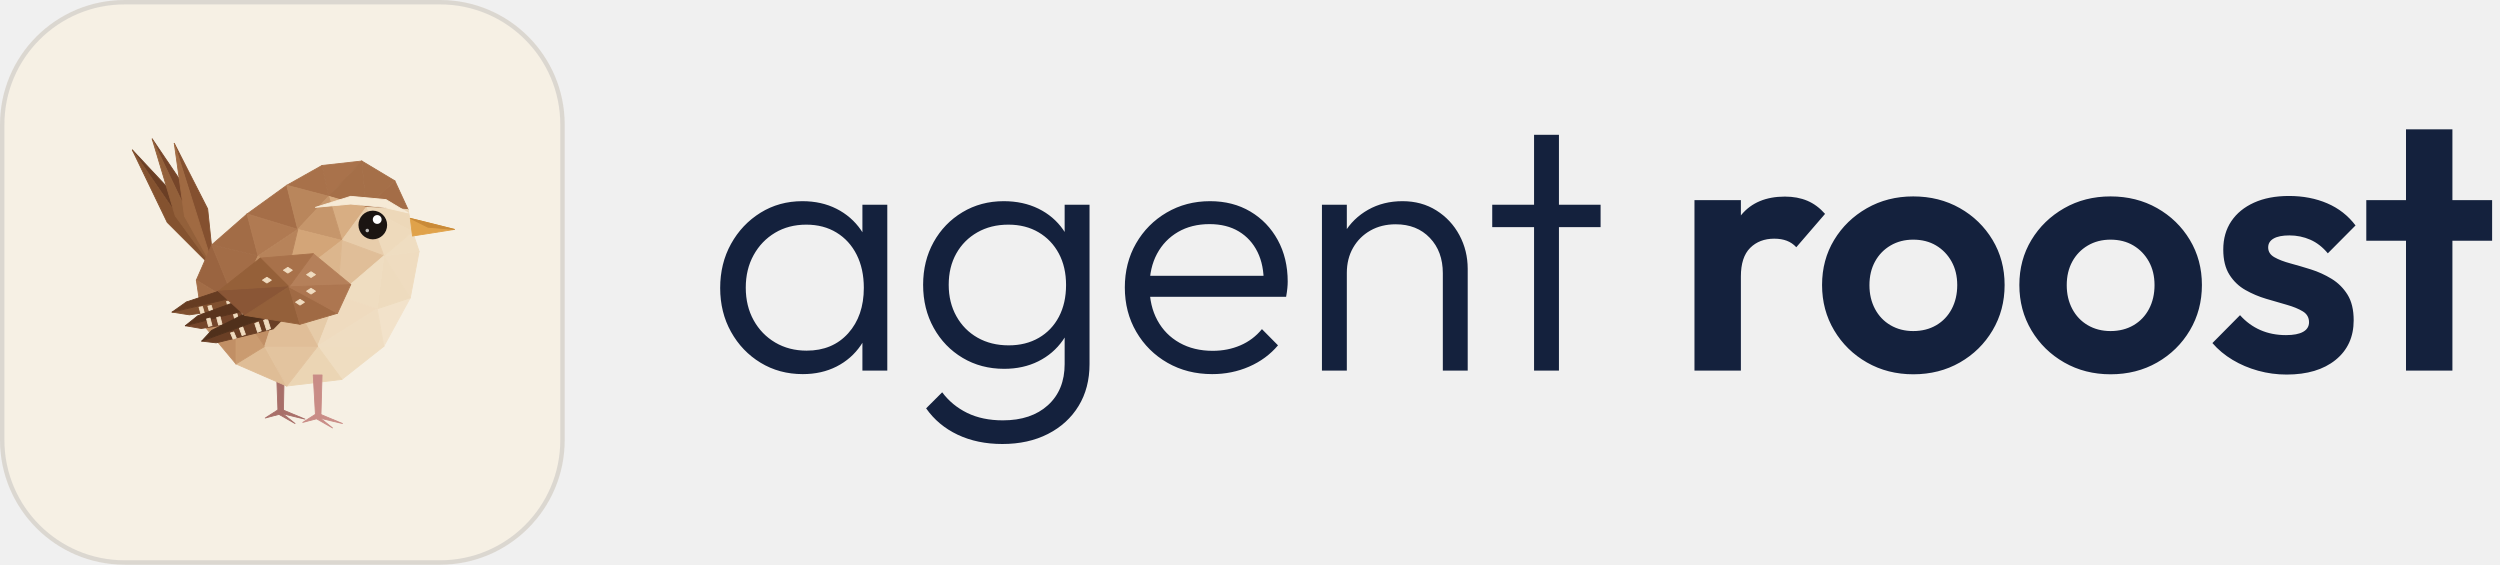
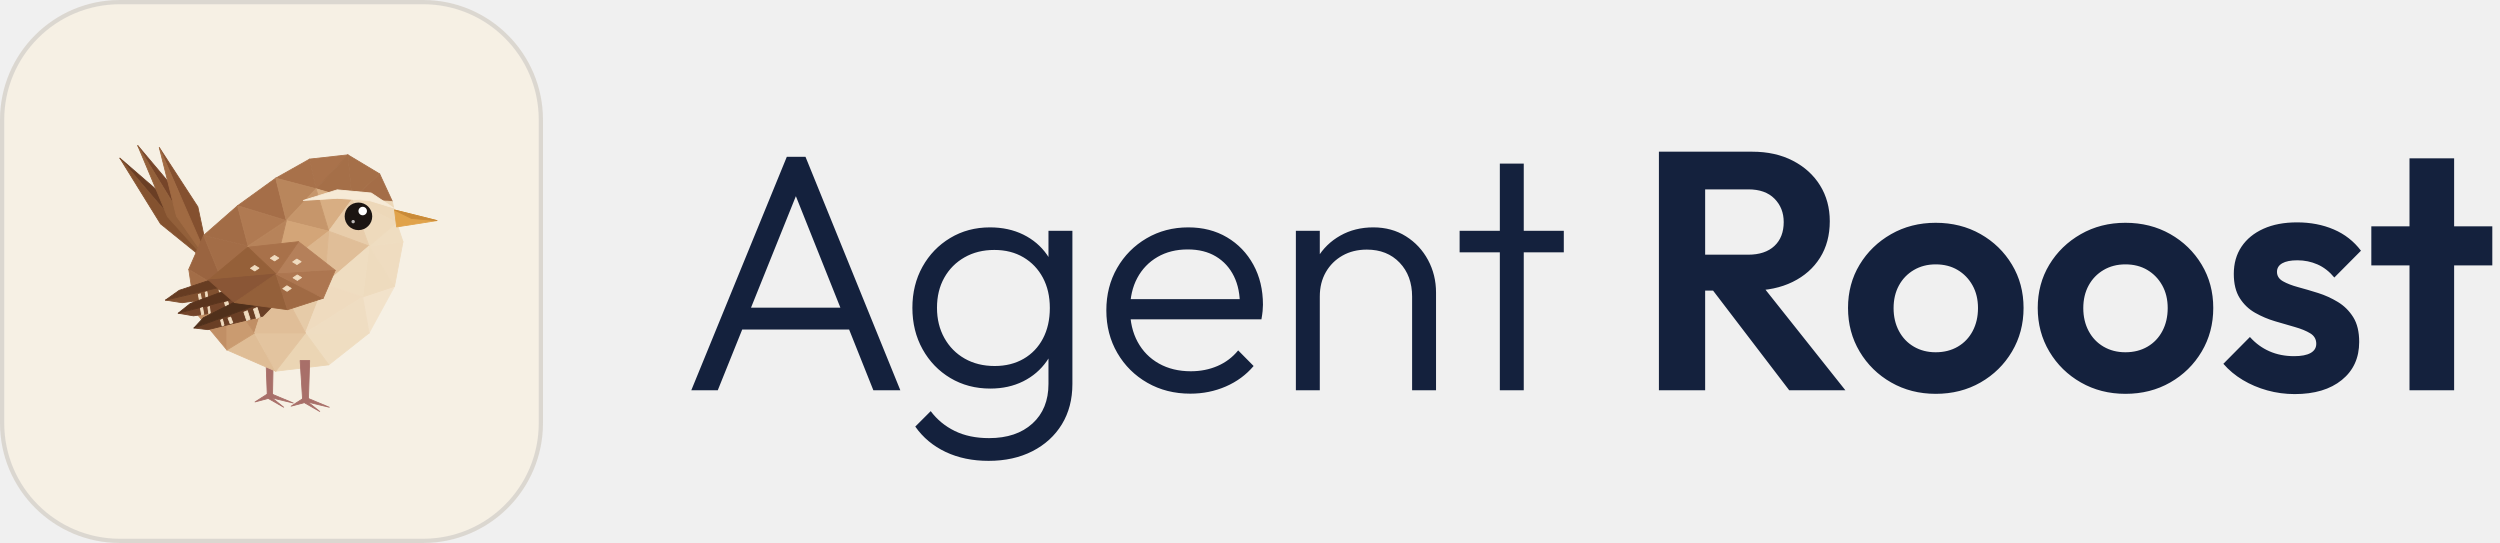
- <svg xmlns="http://www.w3.org/2000/svg" width="425" height="96" viewBox="0 0 425 96">
+ <svg xmlns="http://www.w3.org/2000/svg" width="442" height="96" viewBox="0 0 442 96">
  <defs />
  <g transform="translate(0 0)">
    <g>
      <g transform="scale(0.1875)">
        <defs>
          <clipPath id="icorner">
            <rect width="512" height="512" rx="113" />
          </clipPath>
        </defs>
        <g clip-path="url(#icorner)">
          <rect width="512" height="512" fill="#F6F0E4" />
-           <g>
-             <path id="path1" fill="#6a3e24" stroke="#6a3e24" stroke-width="0.8" stroke-linejoin="round" d="M 194 244 L 169.774 189.182 L 120 136 Z" />
-             <path id="path2" fill="#84522f" stroke="#84522f" stroke-width="0.8" stroke-linejoin="round" d="M 194 244 L 120 136 L 151.626 201.618 Z" />
-             <path id="path3" fill="#764529" stroke="#764529" stroke-width="0.8" stroke-linejoin="round" d="M 194 244 L 178.738 186.184 L 138 126 Z" />
-             <path id="path4" fill="#93603a" stroke="#93603a" stroke-width="0.8" stroke-linejoin="round" d="M 194 244 L 138 126 L 158.862 195.616 Z" />
-             <path id="path5" fill="#84502f" stroke="#84502f" stroke-width="0.8" stroke-linejoin="round" d="M 194 244 L 188.289 189.388 L 158 130 Z" />
-             <path id="path6" fill="#a06a42" stroke="#a06a42" stroke-width="0.8" stroke-linejoin="round" d="M 194 244 L 158 130 L 167.311 196.012 Z" />
-             <path id="path7" fill="#a86f69" stroke="#a86f69" stroke-width="0.8" stroke-linejoin="round" d="M 250 318 L 258 318 L 257 372 L 252 372 Z" />
-             <path id="path8" fill="#a86f69" stroke="#a86f69" stroke-width="0.8" stroke-linejoin="round" d="M 252.5 370 L 276.5 380 L 255.5 375 Z" />
-             <path id="path9" fill="#a86f69" stroke="#a86f69" stroke-width="0.8" stroke-linejoin="round" d="M 252.5 372 L 267.5 384 L 253.5 376 Z" />
-             <path id="path10" fill="#a86f69" stroke="#a86f69" stroke-width="0.8" stroke-linejoin="round" d="M 254.5 370 L 240.5 379 L 255.5 375 Z" />
-             <path id="path11" fill="#a46d47" stroke="#a46d47" stroke-width="0.8" stroke-linejoin="round" d="M 370 190 L 358 164 L 332 188 Z" />
-             <path id="path12" fill="#a56f48" stroke="#a56f48" stroke-width="0.8" stroke-linejoin="round" d="M 358 164 L 328 146 L 332 188 Z" />
-             <path id="path13" fill="#edd8b9" stroke="#edd8b9" stroke-width="0.8" stroke-linejoin="round" d="M 370 190 L 374 210 L 332 188 Z" />
-             <path id="path14" fill="#a9724b" stroke="#a9724b" stroke-width="0.8" stroke-linejoin="round" d="M 328 146 L 292 150 L 298 178 Z" />
-             <path id="path15" fill="#a56f48" stroke="#a56f48" stroke-width="0.8" stroke-linejoin="round" d="M 328 146 L 332 188 L 298 178 Z" />
-             <path id="path16" fill="#a8714a" stroke="#a8714a" stroke-width="0.8" stroke-linejoin="round" d="M 292 150 L 260 168 L 298 178 Z" />
-             <path id="path17" fill="#efdcc0" stroke="#efdcc0" stroke-width="0.8" stroke-linejoin="round" d="M 372 270 L 380 228 L 348 232 Z" />
-             <path id="path18" fill="#efddc1" stroke="#efddc1" stroke-width="0.8" stroke-linejoin="round" d="M 380 228 L 374 210 L 348 232 Z" />
-             <path id="path19" fill="#eedabc" stroke="#eedabc" stroke-width="0.8" stroke-linejoin="round" d="M 374 210 L 332 188 L 348 232 Z" />
-             <path id="path20" fill="#d8ae83" stroke="#d8ae83" stroke-width="0.8" stroke-linejoin="round" d="M 332 188 L 298 178 L 310 218 Z" />
-             <path id="path21" fill="#e8cdab" stroke="#e8cdab" stroke-width="0.8" stroke-linejoin="round" d="M 332 188 L 348 232 L 310 218 Z" />
-             <path id="path22" fill="#a56e48" stroke="#a56e48" stroke-width="0.8" stroke-linejoin="round" d="M 260 168 L 224 194 L 270 208 Z" />
-             <path id="path23" fill="#b9865c" stroke="#b9865c" stroke-width="0.8" stroke-linejoin="round" d="M 260 168 L 298 178 L 270 208 Z" />
-             <path id="path24" fill="#c6966b" stroke="#c6966b" stroke-width="0.8" stroke-linejoin="round" d="M 298 178 L 310 218 L 270 208 Z" />
-             <path id="path25" fill="#a26c46" stroke="#a26c46" stroke-width="0.8" stroke-linejoin="round" d="M 224 194 L 192 222 L 234 232 Z" />
-             <path id="path26" fill="#b07a52" stroke="#b07a52" stroke-width="0.8" stroke-linejoin="round" d="M 224 194 L 270 208 L 234 232 Z" />
-             <path id="path27" fill="#9a6440" stroke="#9a6440" stroke-width="0.8" stroke-linejoin="round" d="M 192 222 L 178 254 L 214 276 Z" />
-             <path id="path28" fill="#a36d47" stroke="#a36d47" stroke-width="0.8" stroke-linejoin="round" d="M 192 222 L 234 232 L 214 276 Z" />
-             <path id="path29" fill="#a36d47" stroke="#a36d47" stroke-width="0.8" stroke-linejoin="round" d="M 178 254 L 184 294 L 214 276 Z" />
-             <path id="path30" fill="#c18f65" stroke="#c18f65" stroke-width="0.8" stroke-linejoin="round" d="M 184 294 L 214 330 L 214 276 Z" />
-             <path id="path31" fill="#d3a578" stroke="#d3a578" stroke-width="0.8" stroke-linejoin="round" d="M 310 218 L 270 208 L 258 258 Z" />
-             <path id="path32" fill="#b7835a" stroke="#b7835a" stroke-width="0.8" stroke-linejoin="round" d="M 270 208 L 234 232 L 258 258 Z" />
-             <path id="path33" fill="#c19065" stroke="#c19065" stroke-width="0.8" stroke-linejoin="round" d="M 234 232 L 214 276 L 258 258 Z" />
-             <path id="path34" fill="#e0be98" stroke="#e0be98" stroke-width="0.8" stroke-linejoin="round" d="M 348 232 L 310 218 L 306 268 Z" />
-             <path id="path35" fill="#dcb68d" stroke="#dcb68d" stroke-width="0.8" stroke-linejoin="round" d="M 310 218 L 258 258 L 306 268 Z" />
-             <path id="path36" fill="#f2e2ca" stroke="#f2e2ca" stroke-width="0.8" stroke-linejoin="round" d="M 348 314 L 372 270 L 342 280 Z" />
-             <path id="path37" fill="#eedbbe" stroke="#eedbbe" stroke-width="0.8" stroke-linejoin="round" d="M 372 270 L 348 232 L 342 280 Z" />
-             <path id="path38" fill="#efddc1" stroke="#efddc1" stroke-width="0.8" stroke-linejoin="round" d="M 348 232 L 306 268 L 342 280 Z" />
-             <path id="path39" fill="#efddc1" stroke="#efddc1" stroke-width="0.8" stroke-linejoin="round" d="M 310 344 L 348 314 L 288 314 Z" />
-             <path id="path40" fill="#ebd5b4" stroke="#ebd5b4" stroke-width="0.8" stroke-linejoin="round" d="M 260 350 L 310 344 L 288 314 Z" />
-             <path id="path41" fill="#e6cba8" stroke="#e6cba8" stroke-width="0.8" stroke-linejoin="round" d="M 258 258 L 306 268 L 288 314 Z" />
-             <path id="path42" fill="#efdbbf" stroke="#efdbbf" stroke-width="0.8" stroke-linejoin="round" d="M 306 268 L 342 280 L 288 314 Z" />
-             <path id="path43" fill="#efddc2" stroke="#efddc2" stroke-width="0.8" stroke-linejoin="round" d="M 348 314 L 342 280 L 288 314 Z" />
-             <path id="path44" fill="#dfbd96" stroke="#dfbd96" stroke-width="0.8" stroke-linejoin="round" d="M 214 330 L 260 350 L 240 314 Z" />
-             <path id="path45" fill="#e3c49f" stroke="#e3c49f" stroke-width="0.8" stroke-linejoin="round" d="M 260 350 L 288 314 L 240 314 Z" />
-             <path id="path46" fill="#ca9b70" stroke="#ca9b70" stroke-width="0.8" stroke-linejoin="round" d="M 214 330 L 214 276 L 240 314 Z" />
-             <path id="path47" fill="#c18f65" stroke="#c18f65" stroke-width="0.8" stroke-linejoin="round" d="M 214 276 L 258 258 L 240 314 Z" />
-             <path id="path48" fill="#e0be98" stroke="#e0be98" stroke-width="0.8" stroke-linejoin="round" d="M 258 258 L 288 314 L 240 314 Z" />
-             <path id="path49" fill="#80502f" stroke="#80502f" stroke-width="0.8" stroke-linejoin="round" d="M 292 237 L 237.958 275.979 L 171.779 285.439 L 156 283 L 300 249 Z" />
-             <path id="path50" fill="#663c22" stroke="#663c22" stroke-width="0.8" stroke-linejoin="round" d="M 300 249 L 156 283 L 169.021 273.761 L 232.442 252.621 L 308 261 Z" />
-             <path id="path51" fill="#f0dcc0" stroke="#f0dcc0" stroke-width="0.8" stroke-linejoin="round" d="M 241.03 280.185 L 239.422 273.372 L 236.308 274.108 L 237.916 280.92 Z" />
-             <path id="path52" fill="#f0dcc0" stroke="#f0dcc0" stroke-width="0.8" stroke-linejoin="round" d="M 217.11 277.305 L 215.502 270.492 L 212.388 271.228 L 213.996 278.04 Z" />
-             <path id="path53" fill="#f0dcc0" stroke="#f0dcc0" stroke-width="0.8" stroke-linejoin="round" d="M 210.19 279.425 L 208.582 272.612 L 205.467 273.348 L 207.076 280.16 Z" />
-             <path id="Path-copy-4" fill="#f0dcc0" stroke="#f0dcc0" stroke-width="0.8" stroke-linejoin="round" d="M 193.19 282.56 L 191.582 277 L 188.467 277.6 L 190.076 283.16 Z" />
-             <path id="Path-copy-5" fill="#f0dcc0" stroke="#f0dcc0" stroke-width="0.8" stroke-linejoin="round" d="M 185.19 283.56 L 183.582 278 L 180.467 278.6 L 182.076 284.16 Z" />
-             <path id="path54" fill="#74452a" stroke="#74452a" stroke-width="0.8" stroke-linejoin="round" d="M 290.116 251.324 L 242.116 288.601 L 182.467 297.823 L 168.044 295.354 L 297.259 261.953 Z" />
-             <path id="path55" fill="#5a341d" stroke="#5a341d" stroke-width="0.8" stroke-linejoin="round" d="M 297.259 261.953 L 168.044 295.354 L 179.464 286.205 L 236.109 265.365 L 304.402 272.582 Z" />
-             <path id="path56" fill="#f0dcc0" stroke="#f0dcc0" stroke-width="0.8" stroke-linejoin="round" d="M 245.393 291.977 L 243.085 285.369 L 240.064 286.424 L 242.372 293.032 Z" />
-             <path id="path57" fill="#f0dcc0" stroke="#f0dcc0" stroke-width="0.8" stroke-linejoin="round" d="M 224.713 288.897 L 222.405 282.289 L 219.384 283.344 L 221.692 289.952 Z" />
-             <path id="path58" fill="#f0dcc0" stroke="#f0dcc0" stroke-width="0.8" stroke-linejoin="round" d="M 216.59 291.182 L 214.838 284.405 L 211.74 285.206 L 213.492 291.983 Z" />
-             <path id="Path-copy-2" fill="#f0dcc0" stroke="#f0dcc0" stroke-width="0.8" stroke-linejoin="round" d="M 201.31 293.925 L 199.558 287.147 L 196.46 287.948 L 198.212 294.725 Z" />
-             <path id="Path-copy-3" fill="#f0dcc0" stroke="#f0dcc0" stroke-width="0.8" stroke-linejoin="round" d="M 192.176 295.171 L 190.424 288.394 L 187.325 289.195 L 189.077 295.972 Z" />
-             <path id="path59" fill="#6a3f25" stroke="#6a3f25" stroke-width="0.8" stroke-linejoin="round" d="M 285.238 259.665 L 247.739 298.188 L 195.997 310.842 L 182.887 309.275 L 293.263 268.643 Z" />
-             <path id="path60" fill="#50301b" stroke="#50301b" stroke-width="0.8" stroke-linejoin="round" d="M 293.263 268.643 L 182.887 309.275 L 191.852 299.581 L 239.448 275.666 L 301.288 277.62 Z" />
-             <path id="path61" fill="#f0dcc0" stroke="#f0dcc0" stroke-width="0.8" stroke-linejoin="round" d="M 245.222 297.855 L 242.447 289 L 239 290.49 L 241.775 299.345 Z" />
-             <path id="path62" fill="#f0dcc0" stroke="#f0dcc0" stroke-width="0.8" stroke-linejoin="round" d="M 236.834 299.956 L 234.232 292 L 231 293.339 L 233.603 301.295 Z" />
-             <path id="path63" fill="#f0dcc0" stroke="#f0dcc0" stroke-width="0.8" stroke-linejoin="round" d="M 222.506 303.108 L 220.088 296.539 L 217.085 297.645 L 219.503 304.214 Z" />
-             <path id="Path-copy" fill="#f0dcc0" stroke="#f0dcc0" stroke-width="0.8" stroke-linejoin="round" d="M 214.209 306.472 L 211.885 301 L 209 301.921 L 211.323 307.393 Z" />
-             <path id="path64" fill="#b5805a" stroke="#b5805a" stroke-width="0.8" stroke-linejoin="round" d="M 318 258 L 284 230 L 262 260 Z" />
-             <path id="path65" fill="#a8714a" stroke="#a8714a" stroke-width="0.8" stroke-linejoin="round" d="M 284 230 L 236 234 L 262 260 Z" />
-             <path id="path66" fill="#956039" stroke="#956039" stroke-width="0.8" stroke-linejoin="round" d="M 236 234 L 198 264 L 262 260 Z" />
-             <path id="path67" fill="#8a5636" stroke="#8a5636" stroke-width="0.8" stroke-linejoin="round" d="M 198 264 L 222 286 L 262 260 Z" />
-             <path id="path68" fill="#94603a" stroke="#94603a" stroke-width="0.8" stroke-linejoin="round" d="M 222 286 L 272 294 L 262 260 Z" />
-             <path id="path69" fill="#a06a44" stroke="#a06a44" stroke-width="0.8" stroke-linejoin="round" d="M 272 294 L 306 284 L 262 260 Z" />
-             <path id="path70" fill="#ad7650" stroke="#ad7650" stroke-width="0.8" stroke-linejoin="round" d="M 306 284 L 318 258 L 262 260 Z" />
-             <path id="path71" fill="#f0dcc0" stroke="#f0dcc0" stroke-width="0.8" stroke-linejoin="round" d="M 268 274 L 272 271.4 L 276 274 L 272 276.6 Z" />
-             <path id="path72" fill="#f0dcc0" stroke="#f0dcc0" stroke-width="0.8" stroke-linejoin="round" d="M 278 264 L 282 261.4 L 286 264 L 282 266.6 Z" />
-             <path id="path73" fill="#f0dcc0" stroke="#f0dcc0" stroke-width="0.8" stroke-linejoin="round" d="M 278 249 L 282 246.4 L 286 249 L 282 251.6 Z" />
-             <path id="path74" fill="#f0dcc0" stroke="#f0dcc0" stroke-width="0.8" stroke-linejoin="round" d="M 257 245 L 261 242.4 L 265 245 L 261 247.6 Z" />
-             <path id="path75" fill="#f0dcc0" stroke="#f0dcc0" stroke-width="0.8" stroke-linejoin="round" d="M 238 254 L 242 251.4 L 246 254 L 242 256.6 Z" />
-             <path id="path76" fill="#e0a24a" stroke="#e0a24a" stroke-width="0.8" stroke-linejoin="round" d="M 372 198 L 412 208 L 374 214 Z" />
-             <path id="path77" fill="#c98a38" stroke="#c98a38" stroke-width="0.8" stroke-linejoin="round" d="M 372 198 L 412 208 L 388 206 Z" />
-             <path id="path78" fill="#f6ead6" stroke="#f6ead6" stroke-width="0.8" stroke-linejoin="round" d="M 370 193 L 350 181 L 318 178 L 286 188 L 318 185 L 348 188 Z" />
-             <path id="path79" fill="#1b1512" stroke="none" d="M 351 204 C 351 211.18 345.18 217 338 217 C 330.82 217 325 211.18 325 204 C 325 196.82 330.82 191 338 191 C 345.18 191 351 196.82 351 204 Z" />
-             <path id="path80" fill="#ffffff" stroke="none" d="M 346 199 C 346 201.209 344.209 203 342 203 C 339.791 203 338 201.209 338 199 C 338 196.791 339.791 195 342 195 C 344.209 195 346 196.791 346 199 Z" />
-             <path id="path81" fill="#ffffff" stroke="none" opacity="0.7" d="M 334.6 209 C 334.6 209.884 333.884 210.6 333 210.6 C 332.116 210.6 331.4 209.884 331.4 209 C 331.4 208.116 332.116 207.4 333 207.4 C 333.884 207.4 334.6 208.116 334.6 209 Z" />
-             <path id="path82" fill="#c98c86" stroke="#c98c86" stroke-width="0.8" stroke-linejoin="round" d="M 284 340 L 292 340 L 291 376 L 286 376 Z" />
-             <path id="path83" fill="#c98c86" stroke="#c98c86" stroke-width="0.8" stroke-linejoin="round" d="M 286.5 374 L 310.5 384 L 289.5 379 Z" />
-             <path id="path84" fill="#c98c86" stroke="#c98c86" stroke-width="0.8" stroke-linejoin="round" d="M 286.5 376 L 301.5 388 L 287.5 380 Z" />
-             <path id="path85" fill="#c98c86" stroke="#c98c86" stroke-width="0.8" stroke-linejoin="round" d="M 288.5 374 L 274.5 383 L 289.5 379 Z" />
+           <g id="Group">
+             <g id="g1">
+               <path id="path1" fill="#6a3e24" stroke="#6a3e24" stroke-width="0.8" stroke-linejoin="round" d="M 197.992 248.788 L 168.143 196.818 L 113.058 149.157 Z" />
+               <path id="path2" fill="#84522f" stroke="#84522f" stroke-width="0.8" stroke-linejoin="round" d="M 197.992 248.788 L 113.058 149.157 L 151.401 211.09 Z" />
+               <path id="path3" fill="#764529" stroke="#764529" stroke-width="0.8" stroke-linejoin="round" d="M 197.992 248.788 L 176.742 192.894 L 129.909 137.322 Z" />
+               <path id="path4" fill="#93603a" stroke="#93603a" stroke-width="0.8" stroke-linejoin="round" d="M 197.992 248.788 L 129.909 137.322 L 157.967 204.362 Z" />
+               <path id="path5" fill="#84502f" stroke="#84502f" stroke-width="0.8" stroke-linejoin="round" d="M 197.992 248.788 L 186.577 195.077 L 150.218 139.199 Z" />
+               <path id="path6" fill="#a06a42" stroke="#a06a42" stroke-width="0.8" stroke-linejoin="round" d="M 197.992 248.788 L 150.218 139.199 L 166.41 203.869 Z" />
+             </g>
+             <g id="g2">
+               <path id="path7" fill="#a86f69" stroke="#a86f69" stroke-width="0.8" stroke-linejoin="round" d="M 250 318 L 258 318 L 257 372 L 252 372 Z" />
+               <path id="path8" fill="#a86f69" stroke="#a86f69" stroke-width="0.8" stroke-linejoin="round" d="M 252.5 370 L 276.5 380 L 255.5 375 Z" />
+               <path id="path9" fill="#a86f69" stroke="#a86f69" stroke-width="0.8" stroke-linejoin="round" d="M 252.5 372 L 267.5 384 L 253.5 376 Z" />
+               <path id="path10" fill="#a86f69" stroke="#a86f69" stroke-width="0.8" stroke-linejoin="round" d="M 254.5 370 L 240.5 379 L 255.5 375 Z" />
+             </g>
+             <g id="g3">
+               <path id="path11" fill="#a46d47" stroke="#a46d47" stroke-width="0.8" stroke-linejoin="round" d="M 370 190 L 358 164 L 332 188 Z" />
+               <path id="path12" fill="#a56f48" stroke="#a56f48" stroke-width="0.8" stroke-linejoin="round" d="M 358 164 L 328 146 L 332 188 Z" />
+               <path id="path13" fill="#edd8b9" stroke="#edd8b9" stroke-width="0.8" stroke-linejoin="round" d="M 370 190 L 374 210 L 332 188 Z" />
+               <path id="path14" fill="#a9724b" stroke="#a9724b" stroke-width="0.8" stroke-linejoin="round" d="M 328 146 L 292 150 L 298 178 Z" />
+               <path id="path15" fill="#a56f48" stroke="#a56f48" stroke-width="0.8" stroke-linejoin="round" d="M 328 146 L 332 188 L 298 178 Z" />
+               <path id="path16" fill="#a8714a" stroke="#a8714a" stroke-width="0.8" stroke-linejoin="round" d="M 292 150 L 260 168 L 298 178 Z" />
+               <path id="path17" fill="#efdcc0" stroke="#efdcc0" stroke-width="0.8" stroke-linejoin="round" d="M 372 270 L 380 228 L 348 232 Z" />
+               <path id="path18" fill="#efddc1" stroke="#efddc1" stroke-width="0.8" stroke-linejoin="round" d="M 380 228 L 374 210 L 348 232 Z" />
+               <path id="path19" fill="#eedabc" stroke="#eedabc" stroke-width="0.8" stroke-linejoin="round" d="M 374 210 L 332 188 L 348 232 Z" />
+               <path id="path20" fill="#d8ae83" stroke="#d8ae83" stroke-width="0.8" stroke-linejoin="round" d="M 332 188 L 298 178 L 310 218 Z" />
+               <path id="path21" fill="#e8cdab" stroke="#e8cdab" stroke-width="0.8" stroke-linejoin="round" d="M 332 188 L 348 232 L 310 218 Z" />
+               <path id="path22" fill="#a56e48" stroke="#a56e48" stroke-width="0.8" stroke-linejoin="round" d="M 260 168 L 224 194 L 270 208 Z" />
+               <path id="path23" fill="#b9865c" stroke="#b9865c" stroke-width="0.8" stroke-linejoin="round" d="M 260 168 L 298 178 L 270 208 Z" />
+               <path id="path24" fill="#c6966b" stroke="#c6966b" stroke-width="0.8" stroke-linejoin="round" d="M 298 178 L 310 218 L 270 208 Z" />
+               <path id="path25" fill="#a26c46" stroke="#a26c46" stroke-width="0.8" stroke-linejoin="round" d="M 224 194 L 192 222 L 234 232 Z" />
+               <path id="path26" fill="#b07a52" stroke="#b07a52" stroke-width="0.8" stroke-linejoin="round" d="M 224 194 L 270 208 L 234 232 Z" />
+               <path id="path27" fill="#9a6440" stroke="#9a6440" stroke-width="0.8" stroke-linejoin="round" d="M 192 222 L 178 254 L 214 276 Z" />
+               <path id="path28" fill="#a36d47" stroke="#a36d47" stroke-width="0.8" stroke-linejoin="round" d="M 192 222 L 234 232 L 214 276 Z" />
+               <path id="path29" fill="#a36d47" stroke="#a36d47" stroke-width="0.8" stroke-linejoin="round" d="M 178 254 L 184 294 L 214 276 Z" />
+               <path id="path30" fill="#c18f65" stroke="#c18f65" stroke-width="0.8" stroke-linejoin="round" d="M 184 294 L 214 330 L 214 276 Z" />
+               <path id="path31" fill="#d3a578" stroke="#d3a578" stroke-width="0.8" stroke-linejoin="round" d="M 310 218 L 270 208 L 258 258 Z" />
+               <path id="path32" fill="#b7835a" stroke="#b7835a" stroke-width="0.8" stroke-linejoin="round" d="M 270 208 L 234 232 L 258 258 Z" />
+               <path id="path33" fill="#c19065" stroke="#c19065" stroke-width="0.8" stroke-linejoin="round" d="M 234 232 L 214 276 L 258 258 Z" />
+               <path id="path34" fill="#e0be98" stroke="#e0be98" stroke-width="0.8" stroke-linejoin="round" d="M 348 232 L 310 218 L 306 268 Z" />
+               <path id="path35" fill="#dcb68d" stroke="#dcb68d" stroke-width="0.8" stroke-linejoin="round" d="M 310 218 L 258 258 L 306 268 Z" />
+               <path id="path36" fill="#f2e2ca" stroke="#f2e2ca" stroke-width="0.8" stroke-linejoin="round" d="M 348 314 L 372 270 L 342 280 Z" />
+               <path id="path37" fill="#eedbbe" stroke="#eedbbe" stroke-width="0.8" stroke-linejoin="round" d="M 372 270 L 348 232 L 342 280 Z" />
+               <path id="path38" fill="#efddc1" stroke="#efddc1" stroke-width="0.8" stroke-linejoin="round" d="M 348 232 L 306 268 L 342 280 Z" />
+               <path id="path39" fill="#efddc1" stroke="#efddc1" stroke-width="0.8" stroke-linejoin="round" d="M 310 344 L 348 314 L 288 314 Z" />
+               <path id="path40" fill="#ebd5b4" stroke="#ebd5b4" stroke-width="0.8" stroke-linejoin="round" d="M 260 350 L 310 344 L 288 314 Z" />
+               <path id="path41" fill="#e6cba8" stroke="#e6cba8" stroke-width="0.8" stroke-linejoin="round" d="M 258 258 L 306 268 L 288 314 Z" />
+               <path id="path42" fill="#efdbbf" stroke="#efdbbf" stroke-width="0.8" stroke-linejoin="round" d="M 306 268 L 342 280 L 288 314 Z" />
+               <path id="path43" fill="#efddc2" stroke="#efddc2" stroke-width="0.8" stroke-linejoin="round" d="M 348 314 L 342 280 L 288 314 Z" />
+               <path id="path44" fill="#dfbd96" stroke="#dfbd96" stroke-width="0.8" stroke-linejoin="round" d="M 214 330 L 260 350 L 240 314 Z" />
+               <path id="path45" fill="#e3c49f" stroke="#e3c49f" stroke-width="0.8" stroke-linejoin="round" d="M 260 350 L 288 314 L 240 314 Z" />
+               <path id="path46" fill="#ca9b70" stroke="#ca9b70" stroke-width="0.8" stroke-linejoin="round" d="M 214 330 L 214 276 L 240 314 Z" />
+               <path id="path47" fill="#c18f65" stroke="#c18f65" stroke-width="0.8" stroke-linejoin="round" d="M 214 276 L 258 258 L 240 314 Z" />
+               <path id="path48" fill="#e0be98" stroke="#e0be98" stroke-width="0.8" stroke-linejoin="round" d="M 258 258 L 288 314 L 240 314 Z" />
+             </g>
+             <g id="g4">
+               <path id="path49" fill="#80502f" stroke="#80502f" stroke-width="0.8" stroke-linejoin="round" d="M 292 237 L 237.958 275.979 L 171.779 285.439 L 156 283 L 300 249 Z" />
+               <path id="path50" fill="#663c22" stroke="#663c22" stroke-width="0.8" stroke-linejoin="round" d="M 300 249 L 156 283 L 169.021 273.761 L 232.442 252.621 L 308 261 Z" />
+               <path id="path53" fill="#f0dcc0" stroke="#f0dcc0" stroke-width="0.8" stroke-linejoin="round" d="M 211.19 279.425 L 209.582 272.612 L 206.467 273.348 L 208.076 280.16 Z" />
+               <path id="Path-copy-4" fill="#f0dcc0" stroke="#f0dcc0" stroke-width="0.8" stroke-linejoin="round" d="M 196 280.56 L 195.137 275 L 193.467 275.6 L 194.33 281.16 Z" />
+               <path id="Path-copy-5" fill="#f0dcc0" stroke="#f0dcc0" stroke-width="0.8" stroke-linejoin="round" d="M 190 282.56 L 188.978 277 L 187 277.6 L 188.022 283.16 Z" />
+               <path id="path54" fill="#74452a" stroke="#74452a" stroke-width="0.8" stroke-linejoin="round" d="M 290.116 251.324 L 242.116 288.601 L 182.467 297.823 L 168.044 295.354 L 297.259 261.953 Z" />
+               <path id="path55" fill="#5a341d" stroke="#5a341d" stroke-width="0.8" stroke-linejoin="round" d="M 297.259 261.953 L 168.044 295.354 L 179.464 286.205 L 236.109 265.365 L 304.402 272.582 Z" />
+               <path id="path58" fill="#f0dcc0" stroke="#f0dcc0" stroke-width="0.8" stroke-linejoin="round" d="M 216.59 291.182 L 214.838 284.405 L 211.74 285.206 L 213.492 291.983 Z" />
+               <path id="Path-copy-2" fill="#f0dcc0" stroke="#f0dcc0" stroke-width="0.8" stroke-linejoin="round" d="M 198.31 295.015 L 197.476 289 L 196 289.711 L 196.835 295.725 Z" />
+               <path id="Path-copy-3" fill="#f0dcc0" stroke="#f0dcc0" stroke-width="0.8" stroke-linejoin="round" d="M 192.176 296.235 L 191.028 290 L 189 290.737 L 190.147 296.972 Z" />
+               <path id="path59" fill="#6a3f25" stroke="#6a3f25" stroke-width="0.8" stroke-linejoin="round" d="M 285.238 259.665 L 247.739 298.188 L 195.997 310.842 L 182.887 309.275 L 293.263 268.643 Z" />
+               <path id="path60" fill="#50301b" stroke="#50301b" stroke-width="0.8" stroke-linejoin="round" d="M 293.263 268.643 L 182.887 309.275 L 191.852 299.581 L 239.448 275.666 L 301.288 277.62 Z" />
+               <path id="path61" fill="#f0dcc0" stroke="#f0dcc0" stroke-width="0.8" stroke-linejoin="round" d="M 245.222 298.855 L 242.447 290 L 239 291.49 L 241.775 300.345 Z" />
+               <path id="path62" fill="#f0dcc0" stroke="#f0dcc0" stroke-width="0.8" stroke-linejoin="round" d="M 235.834 300.956 L 233.232 293 L 230 294.339 L 232.603 302.295 Z" />
+               <path id="path63" fill="#f0dcc0" stroke="#f0dcc0" stroke-width="0.8" stroke-linejoin="round" d="M 219.506 304.319 L 217.496 299 L 215 299.895 L 217.01 305.214 Z" />
+               <path id="Path-copy" fill="#f0dcc0" stroke="#f0dcc0" stroke-width="0.8" stroke-linejoin="round" d="M 211.209 306.472 L 209.777 301 L 208 301.921 L 209.431 307.393 Z" />
+             </g>
+             <g id="g5">
+               <path id="path64" fill="#b5805a" stroke="#b5805a" stroke-width="0.798" stroke-linejoin="round" d="M 316.098 254.913 L 281.458 227.867 L 260.293 258.361 Z" />
+               <path id="path65" fill="#a8714a" stroke="#a8714a" stroke-width="0.798" stroke-linejoin="round" d="M 281.458 227.867 L 233.684 233.102 L 260.293 258.361 Z" />
+               <path id="path66" fill="#956039" stroke="#956039" stroke-width="0.798" stroke-linejoin="round" d="M 233.684 233.102 L 196.559 264.012 L 260.293 258.361 Z" />
+               <path id="path67" fill="#8a5636" stroke="#8a5636" stroke-width="0.798" stroke-linejoin="round" d="M 196.559 264.012 L 221.069 285.333 L 260.293 258.361 Z" />
+               <path id="path68" fill="#94603a" stroke="#94603a" stroke-width="0.798" stroke-linejoin="round" d="M 221.069 285.333 L 271.15 292.015 L 260.293 258.361 Z" />
+               <path id="path69" fill="#a06a44" stroke="#a06a44" stroke-width="0.798" stroke-linejoin="round" d="M 271.15 292.015 L 304.804 281.159 L 260.293 258.361 Z" />
+               <path id="path70" fill="#ad7650" stroke="#ad7650" stroke-width="0.798" stroke-linejoin="round" d="M 304.804 281.159 L 316.098 254.913 L 260.293 258.361 Z" />
+               <path id="path71" fill="#f0dcc0" stroke="#f0dcc0" stroke-width="0.798" stroke-linejoin="round" d="M 266.641 272.17 L 270.563 269.473 L 274.62 271.962 L 270.698 274.66 Z" />
+               <path id="path72" fill="#f0dcc0" stroke="#f0dcc0" stroke-width="0.798" stroke-linejoin="round" d="M 276.356 261.936 L 280.278 259.239 L 284.336 261.728 L 280.413 264.426 Z" />
+               <path id="path73" fill="#f0dcc0" stroke="#f0dcc0" stroke-width="0.798" stroke-linejoin="round" d="M 275.967 246.974 L 279.889 244.277 L 283.946 246.767 L 280.024 249.464 Z" />
+               <path id="path74" fill="#f0dcc0" stroke="#f0dcc0" stroke-width="0.798" stroke-linejoin="round" d="M 254.916 243.529 L 258.839 240.832 L 262.896 243.322 L 258.974 246.019 Z" />
+               <path id="path75" fill="#f0dcc0" stroke="#f0dcc0" stroke-width="0.798" stroke-linejoin="round" d="M 236.198 252.999 L 240.121 250.302 L 244.178 252.792 L 240.255 255.489 Z" />
+             </g>
+             <g id="g6">
+               <path id="path76" fill="#e0a24a" stroke="#e0a24a" stroke-width="0.8" stroke-linejoin="round" d="M 372 198 L 412 208 L 374 214 Z" />
+               <path id="path77" fill="#c98a38" stroke="#c98a38" stroke-width="0.8" stroke-linejoin="round" d="M 372 198 L 412 208 L 388 206 Z" />
+             </g>
+             <path id="path78" fill="#f6ead6" stroke="#f6ead6" stroke-width="0.8" stroke-linejoin="round" d="M 371 196 L 350 182 L 318 179 L 286 189 L 318 187 L 348 189 Z" />
+             <g id="g7">
+               <path id="path79" fill="#1b1512" stroke="none" d="M 351 204 C 351 211.18 345.18 217 338 217 C 330.82 217 325 211.18 325 204 C 325 196.82 330.82 191 338 191 C 345.18 191 351 196.82 351 204 Z" />
+               <path id="path80" fill="#ffffff" stroke="none" d="M 346 199 C 346 201.209 344.209 203 342 203 C 339.791 203 338 201.209 338 199 C 338 196.791 339.791 195 342 195 C 344.209 195 346 196.791 346 199 Z" />
+               <path id="path81" fill="#ffffff" stroke="none" opacity="0.7" d="M 334.6 209 C 334.6 209.884 333.884 210.6 333 210.6 C 332.116 210.6 331.4 209.884 331.4 209 C 331.4 208.116 332.116 207.4 333 207.4 C 333.884 207.4 334.6 208.116 334.6 209 Z" />
+             </g>
+             <g id="Group-copy">
+               <path id="path51" fill="#a86f69" stroke="#a86f69" stroke-width="0.8" stroke-linejoin="round" d="M 283 340 L 292 340 L 290.875 376 L 285.25 376 Z" />
+               <path id="path52" fill="#a86f69" stroke="#a86f69" stroke-width="0.8" stroke-linejoin="round" d="M 286.5 374 L 310.5 384 L 289.5 379 Z" />
+               <path id="path56" fill="#a86f69" stroke="#a86f69" stroke-width="0.8" stroke-linejoin="round" d="M 286.5 376 L 301.5 388 L 287.5 380 Z" />
+               <path id="path57" fill="#a86f69" stroke="#a86f69" stroke-width="0.8" stroke-linejoin="round" d="M 288.5 374 L 274.5 383 L 289.5 379 Z" />
+             </g>
          </g>
        </g>
        <rect x="2" y="2" width="508" height="508" rx="111" fill="none" stroke="#14213D" stroke-opacity="0.12" stroke-width="4" />
      </g>
    </g>
-     <path d="M136.47 63.6Q132.48 63.6 129.3 61.665Q126.12 59.73 124.275 56.415Q122.43 53.1 122.43 48.96Q122.43 44.79 124.275 41.46Q126.12 38.13 129.285 36.165Q132.45 34.2 136.41 34.2Q139.65 34.2 142.2 35.49Q144.75 36.78 146.355 39.09Q147.96 41.4 148.29 44.46V53.31Q147.93 56.37 146.34 58.695Q144.75 61.02 142.215 62.31Q139.68 63.6 136.47 63.6ZM137.13 59.61Q141.54 59.61 144.195 56.655Q146.85 53.7 146.85 48.93Q146.85 45.72 145.635 43.305Q144.42 40.89 142.215 39.54Q140.01 38.19 137.07 38.19Q134.07 38.19 131.76 39.57Q129.45 40.95 128.115 43.365Q126.78 45.78 126.78 48.9Q126.78 52.02 128.115 54.435Q129.45 56.85 131.79 58.23Q134.13 59.61 137.13 59.61ZM146.61 63.0V55.44L147.45 48.51L146.61 41.7V34.8H150.84V63.0Z M170.4 75.48Q166.14 75.48 162.81 73.905Q159.48 72.33 157.44 69.42L160.17 66.69Q161.85 68.94 164.43 70.2Q167.01 71.46 170.49 71.46Q175.32 71.46 178.155 68.88Q180.99 66.3 180.99 61.89V54.84L181.83 48.42L180.99 42.06V34.8H185.22V61.89Q185.22 65.97 183.36 69.015Q181.5 72.06 178.155 73.77Q174.81 75.48 170.4 75.48ZM170.7 62.7Q166.77 62.7 163.65 60.84Q160.53 58.98 158.73 55.74Q156.93 52.5 156.93 48.42Q156.93 44.37 158.715 41.16Q160.5 37.95 163.62 36.075Q166.74 34.2 170.64 34.2Q173.94 34.2 176.535 35.475Q179.13 36.75 180.735 39.045Q182.34 41.34 182.67 44.46V52.47Q182.31 55.53 180.69 57.84Q179.07 60.15 176.505 61.425Q173.94 62.7 170.7 62.7ZM171.48 58.71Q174.39 58.71 176.595 57.435Q178.8 56.16 180.015 53.85Q181.23 51.54 181.23 48.45Q181.23 45.39 180.0 43.095Q178.77 40.8 176.565 39.495Q174.36 38.19 171.42 38.19Q168.45 38.19 166.155 39.495Q163.86 40.8 162.57 43.095Q161.28 45.39 161.28 48.42Q161.28 51.42 162.585 53.76Q163.89 56.1 166.185 57.405Q168.48 58.71 171.48 58.71Z M206.07 63.6Q201.84 63.6 198.48 61.68Q195.12 59.76 193.17 56.415Q191.22 53.07 191.22 48.87Q191.22 44.7 193.125 41.385Q195.03 38.07 198.33 36.135Q201.63 34.2 205.71 34.2Q209.58 34.2 212.55 35.955Q215.52 37.71 217.215 40.8Q218.91 43.89 218.91 47.88Q218.91 48.36 218.85 48.99Q218.79 49.62 218.64 50.46H194.19V46.89H216.33L214.83 48.18Q214.89 45.09 213.78 42.84Q212.67 40.59 210.6 39.345Q208.53 38.1 205.62 38.1Q202.56 38.1 200.265 39.435Q197.97 40.77 196.695 43.14Q195.42 45.51 195.42 48.72Q195.42 51.99 196.755 54.45Q198.09 56.91 200.52 58.275Q202.95 59.64 206.16 59.64Q208.71 59.64 210.87 58.71Q213.03 57.78 214.53 55.95L217.26 58.71Q215.28 61.05 212.355 62.325Q209.43 63.6 206.07 63.6Z M245.28 63.0V46.44Q245.28 42.75 243.075 40.44Q240.87 38.13 237.277 38.13Q234.832 38.13 232.961 39.195Q231.09 40.26 230.025 42.12Q228.96 43.98 228.96 46.41L227.04 45.33Q227.04 42.12 228.525 39.615Q230.01 37.11 232.587 35.655Q235.164 34.2 238.422 34.2Q241.68 34.2 244.185 35.775Q246.69 37.35 248.1 39.975Q249.51 42.6 249.51 45.72V63.0ZM224.73 63.0V34.8H228.96V63.0Z M260.79 63.0V22.92H265.02V63.0ZM253.68 38.61V34.8H272.1V38.61Z M288.06 63.0V34.02H295.95V63.0ZM295.95 46.995 292.875 44.925Q293.445 39.63 296.025 36.525Q298.605 33.42 303.435 33.42Q305.565 33.42 307.238 34.125Q308.91 34.83 310.26 36.36L305.37 42.03Q304.68 41.28 303.756 40.928Q302.832 40.575 301.62 40.575Q299.1 40.575 297.525 42.146Q295.95 43.717 295.95 46.995Z M325.26 63.63Q320.895 63.63 317.377 61.62Q313.86 59.61 311.805 56.16Q309.75 52.71 309.75 48.45Q309.75 44.19 311.798 40.8Q313.845 37.41 317.362 35.4Q320.88 33.39 325.245 33.39Q329.655 33.39 333.165 35.377Q336.675 37.365 338.73 40.778Q340.785 44.19 340.785 48.45Q340.785 52.71 338.737 56.16Q336.69 59.61 333.18 61.62Q329.67 63.63 325.26 63.63ZM325.245 56.28Q327.465 56.28 329.16 55.29Q330.855 54.3 331.793 52.523Q332.73 50.745 332.73 48.465Q332.73 46.185 331.763 44.453Q330.795 42.72 329.13 41.73Q327.465 40.74 325.245 40.74Q323.085 40.74 321.39 41.737Q319.695 42.735 318.75 44.468Q317.805 46.2 317.805 48.48Q317.805 50.745 318.75 52.523Q319.695 54.3 321.39 55.29Q323.085 56.28 325.245 56.28Z M358.8 63.63Q354.435 63.63 350.918 61.62Q347.4 59.61 345.345 56.16Q343.29 52.71 343.29 48.45Q343.29 44.19 345.337 40.8Q347.385 37.41 350.903 35.4Q354.42 33.39 358.785 33.39Q363.195 33.39 366.705 35.377Q370.215 37.365 372.27 40.778Q374.325 44.19 374.325 48.45Q374.325 52.71 372.278 56.16Q370.23 59.61 366.72 61.62Q363.21 63.63 358.8 63.63ZM358.785 56.28Q361.005 56.28 362.7 55.29Q364.395 54.3 365.333 52.523Q366.27 50.745 366.27 48.465Q366.27 46.185 365.303 44.453Q364.335 42.72 362.67 41.73Q361.005 40.74 358.785 40.74Q356.625 40.74 354.93 41.737Q353.235 42.735 352.29 44.468Q351.345 46.2 351.345 48.48Q351.345 50.745 352.29 52.523Q353.235 54.3 354.93 55.29Q356.625 56.28 358.785 56.28Z M388.725 63.675Q386.235 63.675 383.88 63.022Q381.525 62.37 379.538 61.177Q377.55 59.985 376.11 58.32L380.805 53.58Q382.29 55.245 384.255 56.108Q386.22 56.97 388.62 56.97Q390.54 56.97 391.538 56.407Q392.535 55.845 392.535 54.78Q392.535 53.58 391.478 52.935Q390.42 52.29 388.755 51.817Q387.09 51.345 385.245 50.797Q383.4 50.25 381.728 49.305Q380.055 48.36 379.005 46.703Q377.955 45.045 377.955 42.42Q377.955 39.645 379.32 37.612Q380.685 35.58 383.19 34.447Q385.695 33.315 389.13 33.315Q392.715 33.315 395.633 34.567Q398.55 35.82 400.44 38.325L395.73 43.065Q394.41 41.475 392.745 40.748Q391.08 40.02 389.205 40.02Q387.435 40.02 386.513 40.552Q385.59 41.085 385.59 42.06Q385.59 43.125 386.64 43.725Q387.69 44.325 389.355 44.775Q391.02 45.225 392.858 45.802Q394.695 46.38 396.36 47.392Q398.025 48.405 399.075 50.085Q400.125 51.765 400.125 54.45Q400.125 58.695 397.05 61.185Q393.975 63.675 388.725 63.675Z M409.02 63.0V21.99H416.91V63.0ZM402.27 40.92V34.02H423.66V40.92Z" fill="#14213D" />
+     <path d="M122.22 69.0 139.11 27.72H142.41L159.18 69.0H154.41L139.86 32.55H141.57L126.9 69.0ZM129.93 58.26V54.39H151.53V58.26Z M174.78 81.48Q170.52 81.48 167.19 79.905Q163.86 78.33 161.82 75.42L164.55 72.69Q166.23 74.94 168.81 76.2Q171.39 77.46 174.87 77.46Q179.7 77.46 182.535 74.88Q185.37 72.3 185.37 67.89V60.84L186.21 54.42L185.37 48.06V40.8H189.6V67.89Q189.6 71.97 187.74 75.015Q185.88 78.06 182.535 79.77Q179.19 81.48 174.78 81.48ZM175.08 68.7Q171.15 68.7 168.03 66.84Q164.91 64.98 163.11 61.74Q161.31 58.5 161.31 54.42Q161.31 50.37 163.095 47.16Q164.88 43.95 168 42.075Q171.12 40.2 175.02 40.2Q178.32 40.2 180.915 41.475Q183.51 42.75 185.115 45.045Q186.72 47.34 187.05 50.46V58.47Q186.69 61.53 185.07 63.84Q183.45 66.15 180.885 67.425Q178.32 68.7 175.08 68.7ZM175.86 64.71Q178.77 64.71 180.975 63.435Q183.18 62.16 184.395 59.85Q185.61 57.54 185.61 54.45Q185.61 51.39 184.38 49.095Q183.15 46.8 180.945 45.495Q178.74 44.19 175.8 44.19Q172.83 44.19 170.535 45.495Q168.24 46.8 166.95 49.095Q165.66 51.39 165.66 54.42Q165.66 57.42 166.965 59.76Q168.27 62.1 170.565 63.405Q172.86 64.71 175.86 64.71Z M210.45 69.6Q206.22 69.6 202.86 67.68Q199.5 65.76 197.55 62.415Q195.6 59.07 195.6 54.87Q195.6 50.7 197.505 47.385Q199.41 44.07 202.71 42.135Q206.01 40.2 210.09 40.2Q213.96 40.2 216.93 41.955Q219.9 43.71 221.595 46.8Q223.29 49.89 223.29 53.88Q223.29 54.36 223.23 54.99Q223.17 55.62 223.02 56.46H198.57V52.89H220.71L219.21 54.18Q219.27 51.09 218.16 48.84Q217.05 46.59 214.98 45.345Q212.91 44.1 210 44.1Q206.94 44.1 204.645 45.435Q202.35 46.77 201.075 49.14Q199.8 51.51 199.8 54.72Q199.8 57.99 201.135 60.45Q202.47 62.91 204.9 64.275Q207.33 65.64 210.54 65.64Q213.09 65.64 215.25 64.71Q217.41 63.78 218.91 61.95L221.64 64.71Q219.66 67.05 216.735 68.325Q213.81 69.6 210.45 69.6Z M249.66 69.0V52.44Q249.66 48.75 247.455 46.44Q245.25 44.13 241.657 44.13Q239.212 44.13 237.341 45.195Q235.47 46.26 234.405 48.12Q233.34 49.98 233.34 52.41L231.42 51.33Q231.42 48.12 232.905 45.615Q234.39 43.11 236.967 41.655Q239.544 40.2 242.802 40.2Q246.06 40.2 248.565 41.775Q251.07 43.35 252.48 45.975Q253.89 48.6 253.89 51.72V69.0ZM229.11 69.0V40.8H233.34V69.0Z M265.17 69.0V28.92H269.4V69.0ZM258.06 44.61V40.8H276.48V44.61Z M299.28 51.375V45.03H309.06Q312.06 45.03 313.71 43.492Q315.36 41.955 315.36 39.255Q315.36 36.78 313.733 35.13Q312.105 33.48 309.105 33.48H299.28V26.82H309.81Q313.89 26.82 316.98 28.418Q320.07 30.015 321.788 32.782Q323.505 35.55 323.505 39.12Q323.505 42.825 321.78 45.57Q320.055 48.315 316.935 49.845Q313.815 51.375 309.66 51.375ZM293.295 69.0V26.82H301.47V69.0ZM316.335 69.0 302.4 50.76 309.915 48.42 326.265 69.0Z M342.24 69.63Q337.875 69.63 334.358 67.62Q330.84 65.61 328.785 62.16Q326.73 58.71 326.73 54.45Q326.73 50.19 328.778 46.8Q330.825 43.41 334.342 41.4Q337.86 39.39 342.225 39.39Q346.635 39.39 350.145 41.377Q353.655 43.365 355.71 46.778Q357.765 50.19 357.765 54.45Q357.765 58.71 355.717 62.16Q353.67 65.61 350.16 67.62Q346.65 69.63 342.24 69.63ZM342.225 62.28Q344.445 62.28 346.14 61.29Q347.835 60.3 348.773 58.523Q349.71 56.745 349.71 54.465Q349.71 52.185 348.743 50.453Q347.775 48.72 346.11 47.73Q344.445 46.74 342.225 46.74Q340.065 46.74 338.37 47.737Q336.675 48.735 335.73 50.468Q334.785 52.2 334.785 54.48Q334.785 56.745 335.73 58.523Q336.675 60.3 338.37 61.29Q340.065 62.28 342.225 62.28Z M375.78 69.63Q371.415 69.63 367.898 67.62Q364.38 65.61 362.325 62.16Q360.27 58.71 360.27 54.45Q360.27 50.19 362.317 46.8Q364.365 43.41 367.883 41.4Q371.4 39.39 375.765 39.39Q380.175 39.39 383.685 41.377Q387.195 43.365 389.25 46.778Q391.305 50.19 391.305 54.45Q391.305 58.71 389.258 62.16Q387.21 65.61 383.7 67.62Q380.19 69.63 375.78 69.63ZM375.765 62.28Q377.985 62.28 379.68 61.29Q381.375 60.3 382.313 58.523Q383.25 56.745 383.25 54.465Q383.25 52.185 382.283 50.453Q381.315 48.72 379.65 47.73Q377.985 46.74 375.765 46.74Q373.605 46.74 371.91 47.737Q370.215 48.735 369.27 50.468Q368.325 52.2 368.325 54.48Q368.325 56.745 369.27 58.523Q370.215 60.3 371.91 61.29Q373.605 62.28 375.765 62.28Z M405.705 69.675Q403.215 69.675 400.86 69.023Q398.505 68.37 396.518 67.178Q394.53 65.985 393.09 64.32L397.785 59.58Q399.27 61.245 401.235 62.108Q403.2 62.97 405.6 62.97Q407.52 62.97 408.518 62.407Q409.515 61.845 409.515 60.78Q409.515 59.58 408.458 58.935Q407.4 58.29 405.735 57.817Q404.07 57.345 402.225 56.797Q400.38 56.25 398.708 55.305Q397.035 54.36 395.985 52.703Q394.935 51.045 394.935 48.42Q394.935 45.645 396.3 43.612Q397.665 41.58 400.17 40.447Q402.675 39.315 406.11 39.315Q409.695 39.315 412.613 40.567Q415.53 41.82 417.42 44.325L412.71 49.065Q411.39 47.475 409.725 46.748Q408.06 46.02 406.185 46.02Q404.415 46.02 403.493 46.552Q402.57 47.085 402.57 48.06Q402.57 49.125 403.62 49.725Q404.67 50.325 406.335 50.775Q408 51.225 409.838 51.802Q411.675 52.38 413.34 53.392Q415.005 54.405 416.055 56.085Q417.105 57.765 417.105 60.45Q417.105 64.695 414.03 67.185Q410.955 69.675 405.705 69.675Z M426 69.0V27.99H433.89V69.0ZM419.25 46.92V40.02H440.64V46.92Z" fill="#14213D" />
  </g>
</svg>
